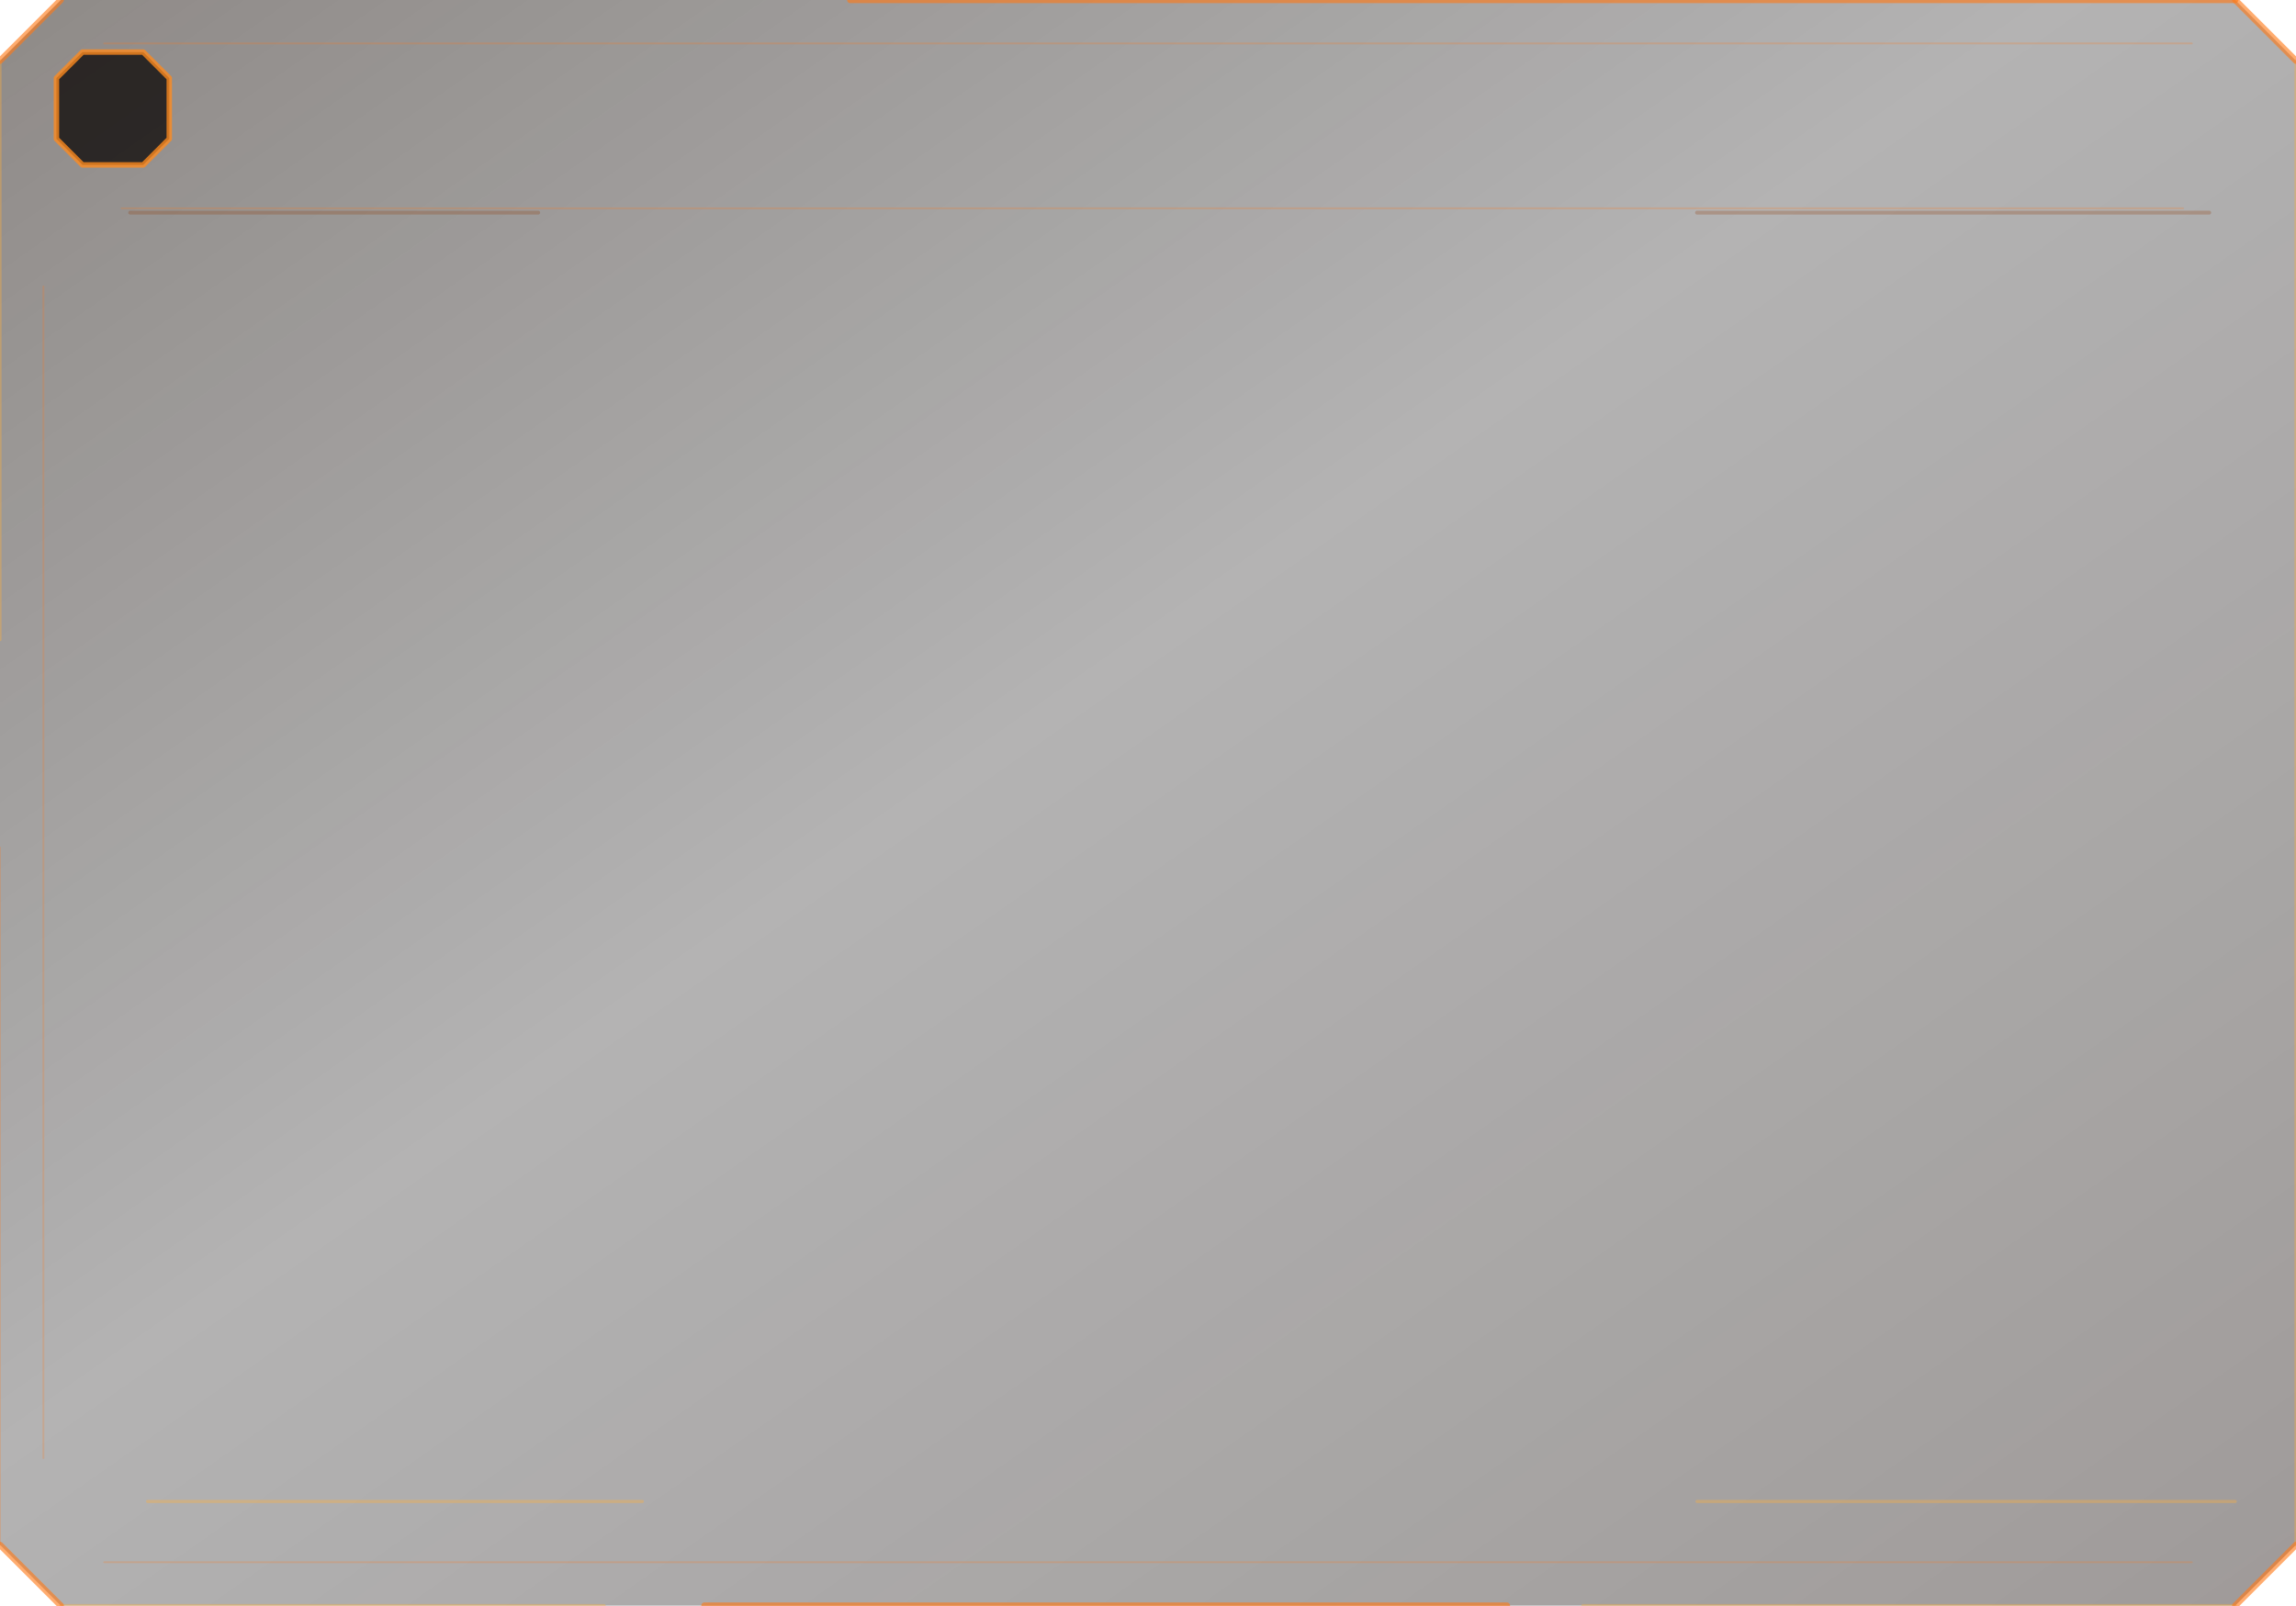
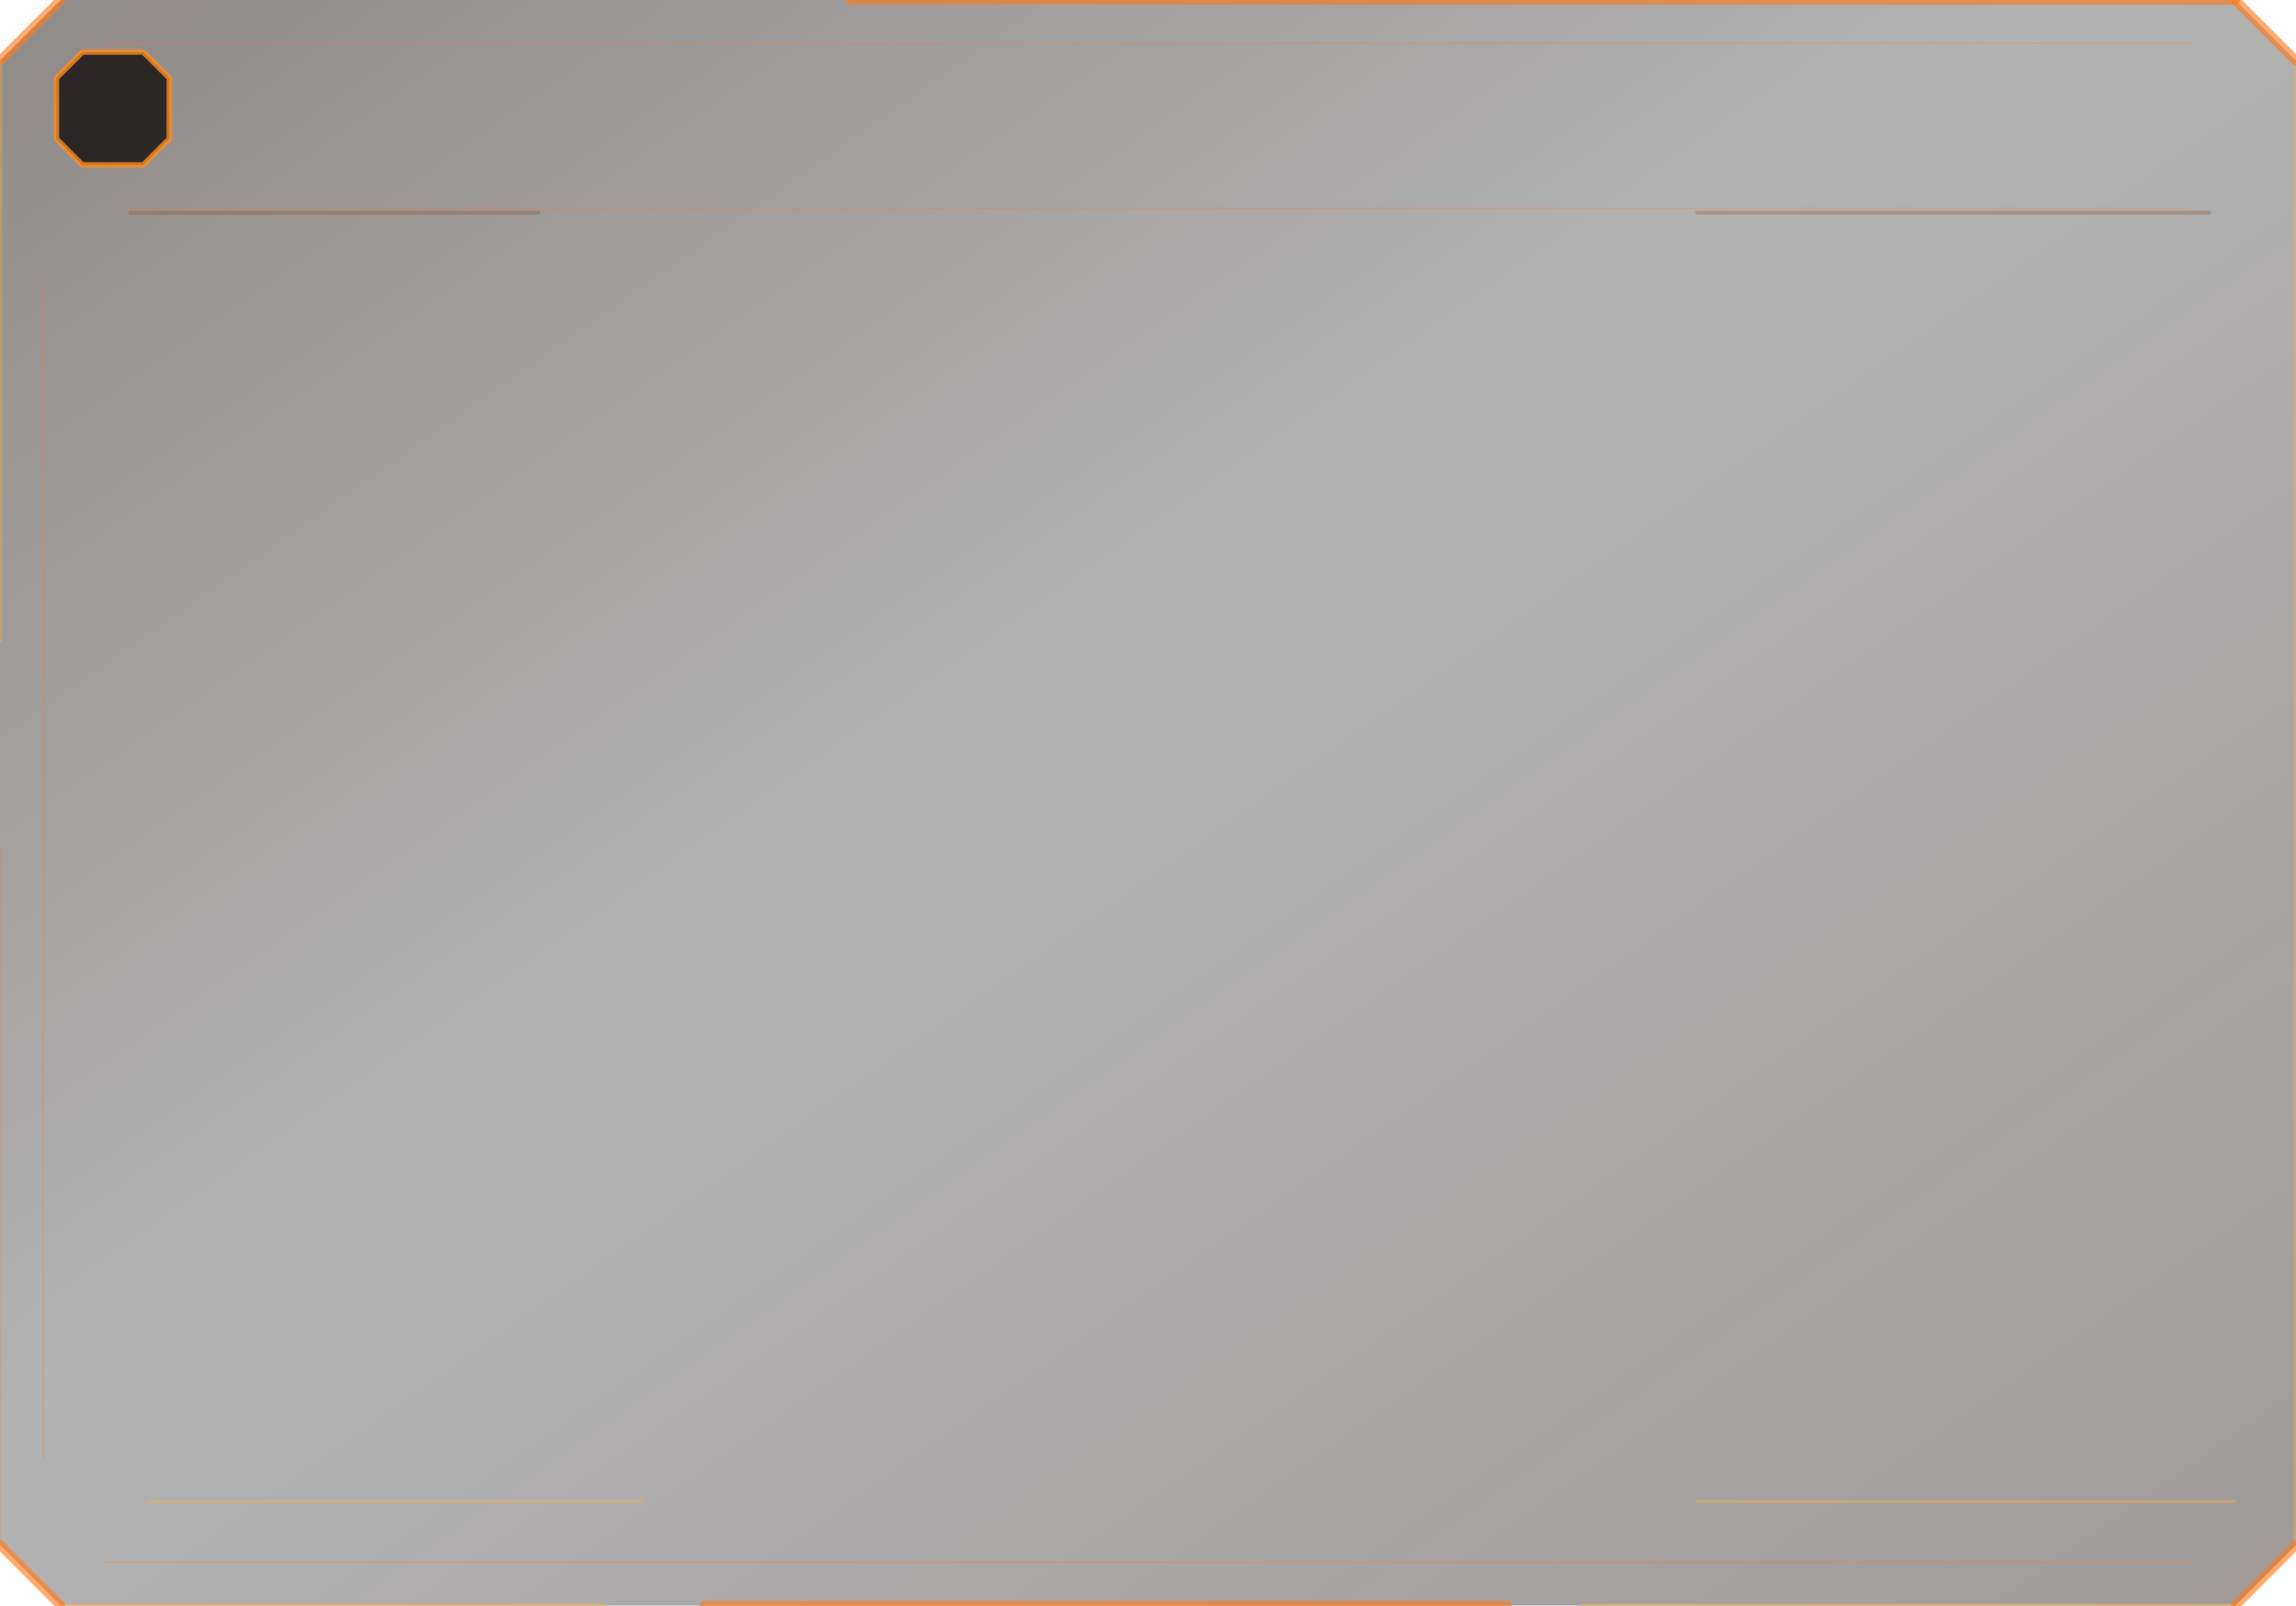
<svg xmlns="http://www.w3.org/2000/svg" id="panel_evidence_stack_shell" width="529" height="370" viewBox="0 0 529 370" fill="none" role="img" aria-label="panel_evidence_stack_shell">
  <defs>
    <linearGradient id="evidence_stack_panel_orange_stroke" x1="0%" y1="0%" x2="100%" y2="0%">
      <stop offset="0%" stop-color="#7a2b05" stop-opacity="0.35" />
      <stop offset="18%" stop-color="#ff7414" stop-opacity="0.95" />
      <stop offset="50%" stop-color="#ffb13b" stop-opacity="0.88" />
      <stop offset="82%" stop-color="#ff6a00" stop-opacity="0.82" />
      <stop offset="100%" stop-color="#642100" stop-opacity="0.38" />
    </linearGradient>
    <linearGradient id="evidence_stack_panel_vertical_edge" x1="0%" y1="0%" x2="0%" y2="100%">
      <stop offset="0%" stop-color="#ff9e2a" stop-opacity="0.80" />
      <stop offset="42%" stop-color="#b94608" stop-opacity="0.38" />
      <stop offset="100%" stop-color="#ff7a18" stop-opacity="0.68" />
    </linearGradient>
    <linearGradient id="evidence_stack_panel_fill_gradient" x1="0%" y1="0%" x2="100%" y2="100%">
      <stop offset="0%" stop-color="#120803" stop-opacity="0.66" />
      <stop offset="45%" stop-color="#050302" stop-opacity="0.42" />
      <stop offset="100%" stop-color="#110602" stop-opacity="0.56" />
    </linearGradient>
    <radialGradient id="evidence_stack_panel_aura" cx="50%" cy="42%" r="67%" display="none" data-disabled="true">
      <stop offset="0%" stop-color="#ff8a1e" stop-opacity="0.12" />
      <stop offset="62%" stop-color="#ff6a00" stop-opacity="0.035" />
      <stop offset="100%" stop-color="#000000" stop-opacity="0" />
    </radialGradient>
    <filter id="evidence_stack_soft_orange" x="-30%" y="-30%" width="160%" height="160%">
      <feGaussianBlur stdDeviation="1.6" result="blur" in="SourceGraphic" />
      <feColorMatrix type="matrix" values="1 0 0 0 1  0 0.42 0 0 0.32  0 0 0.12 0 0  0 0 0 0.72 0" in="blur" />
      <feMerge>
        <feMergeNode />
        <feMergeNode in="SourceGraphic" />
      </feMerge>
    </filter>
    <filter id="evidence_stack_panel_shadow" x="-18%" y="-18%" width="136%" height="136%" display="none" data-disabled="true">
      <feDropShadow dx="0" dy="0" stdDeviation="3" flood-color="#ff7a18" flood-opacity="0.12" />
    </filter>
    <pattern id="evidence_stack_micro_grid" width="28" height="28" patternUnits="userSpaceOnUse">
      <path d="M28 0H0V28" fill="none" stroke="#ff7a18" stroke-width="0.35" stroke-opacity="0.055" />
    </pattern>
  </defs>
  <style>
  .slot-rect { fill:#000000; fill-opacity:0; stroke:none; }
  .board-slot { fill:#000000; fill-opacity:0; stroke:none; }
</style>
  <g id="panel_evidence_stack_shell_group" data-component="elceo-panel-border" data-reference-style="border-small-medium-tall-wide" data-non-uniform-stroke="true" data-panel-width="529" data-panel-height="370" data-panel-left="1241" data-panel-top="0" transform="translate(-1241 0)">
    <path id="panel_evidence_stack_shell_panel_fill" d="M 1255 0 H 1756 L 1770 14 V 356 L 1756 370 H 1255 L 1241 356 V 14 L 1255 0 Z" fill="url(#evidence_stack_panel_fill_gradient)" fill-opacity="0.72" data-original-filter="url(#evidence_stack_panel_shadow)" />
    <path id="panel_evidence_stack_shell_soft_inner_aura" d="M 1255 2 H 1756 L 1768 14 V 356 L 1756 368 H 1255 L 1243 356 V 14 L 1255 2 Z" fill="url(#evidence_stack_panel_aura)" fill-opacity="1" display="none" data-disabled="true" />
-     <path id="panel_evidence_stack_shell_primary_top_heavy" d="M 1255 0 H 1423.3" stroke="url(#evidence_stack_panel_orange_stroke)" stroke-width="2.65" stroke-opacity="0.88" fill="none" stroke-linecap="round" stroke-linejoin="round" filter="url(#evidence_stack_soft_orange)" />
-     <path id="panel_evidence_stack_shell_secondary_top_medium" d="M 1436.9 0 H 1756" stroke="#ff7a18" stroke-width="1.45" stroke-opacity="0.62" fill="none" stroke-linecap="round" stroke-linejoin="round" />
-     <path id="panel_evidence_stack_shell_right_edge_fine" d="M 1770 14 V 356" stroke="#ffb13b" stroke-width="0.72" stroke-opacity="0.36" fill="none" stroke-linecap="round" stroke-linejoin="round" />
-     <path id="panel_evidence_stack_shell_bottom_left_accent" d="M 1255 370 H 1380.2" stroke="#ffb13b" stroke-width="0.72" stroke-opacity="0.36" fill="none" stroke-linecap="round" stroke-linejoin="round" />
-     <path id="panel_evidence_stack_shell_bottom_main_medium" d="M 1403.3 370 H 1588.2" stroke="#ff7a18" stroke-width="1.45" stroke-opacity="0.62" fill="none" stroke-linecap="round" stroke-linejoin="round" />
-     <path id="panel_evidence_stack_shell_bottom_right_accent" d="M 1605.7 370 H 1756" stroke="#ffb13b" stroke-width="0.72" stroke-opacity="0.36" fill="none" stroke-linecap="round" stroke-linejoin="round" />
-     <path id="panel_evidence_stack_shell_left_edge_upper_fine" d="M 1241 14 V 147.4" stroke="#ffb13b" stroke-width="0.72" stroke-opacity="0.36" fill="none" stroke-linecap="round" stroke-linejoin="round" />
-     <path id="panel_evidence_stack_shell_left_edge_lower_hair" d="M 1241 195.3 V 356" stroke="#ff7a18" stroke-width="0.42" stroke-opacity="0.22" fill="none" stroke-linecap="round" stroke-linejoin="round" />
-     <path id="panel_evidence_stack_shell_corner_diagonal_emphasis" d="M 1255 0 L 1241 14 M 1756 0 L 1770 14 M 1770 356 L 1756 370 M 1255 370 L 1241 356" stroke="#ff7a18" stroke-width="1.45" stroke-opacity="0.62" fill="none" stroke-linecap="round" stroke-linejoin="round" />
+     <path id="panel_evidence_stack_shell_primary_top_heavy" d="M 1255 0 H 1423.3" stroke="url(#evidence_stack_panel_orange_stroke)" stroke-width="3.975" stroke-opacity="0.88" fill="none" stroke-linecap="round" stroke-linejoin="round" filter="url(#evidence_stack_soft_orange)" />
+     <path id="panel_evidence_stack_shell_secondary_top_medium" d="M 1436.9 0 H 1756" stroke="#ff7a18" stroke-width="2.175" stroke-opacity="0.62" fill="none" stroke-linecap="round" stroke-linejoin="round" />
+     <path id="panel_evidence_stack_shell_right_edge_fine" d="M 1770 14 V 356" stroke="#ffb13b" stroke-width="1.08" stroke-opacity="0.36" fill="none" stroke-linecap="round" stroke-linejoin="round" />
+     <path id="panel_evidence_stack_shell_bottom_left_accent" d="M 1255 370 H 1380.2" stroke="#ffb13b" stroke-width="1.08" stroke-opacity="0.36" fill="none" stroke-linecap="round" stroke-linejoin="round" />
+     <path id="panel_evidence_stack_shell_bottom_main_medium" d="M 1403.3 370 H 1588.2" stroke="#ff7a18" stroke-width="2.175" stroke-opacity="0.62" fill="none" stroke-linecap="round" stroke-linejoin="round" />
+     <path id="panel_evidence_stack_shell_bottom_right_accent" d="M 1605.7 370 H 1756" stroke="#ffb13b" stroke-width="1.08" stroke-opacity="0.36" fill="none" stroke-linecap="round" stroke-linejoin="round" />
+     <path id="panel_evidence_stack_shell_left_edge_upper_fine" d="M 1241 14 V 147.4" stroke="#ffb13b" stroke-width="1.08" stroke-opacity="0.36" fill="none" stroke-linecap="round" stroke-linejoin="round" />
+     <path id="panel_evidence_stack_shell_left_edge_lower_hair" d="M 1241 195.3 V 356" stroke="#ff7a18" stroke-width="0.63" stroke-opacity="0.22" fill="none" stroke-linecap="round" stroke-linejoin="round" />
+     <path id="panel_evidence_stack_shell_corner_diagonal_emphasis" d="M 1255 0 L 1241 14 M 1756 0 L 1770 14 M 1770 356 L 1756 370 M 1255 370 L 1241 356" stroke="#ff7a18" stroke-width="2.175" stroke-opacity="0.62" fill="none" stroke-linecap="round" stroke-linejoin="round" />
    <path id="panel_evidence_stack_shell_inner_top_hairline" d="M 1265 10 H 1746" stroke="#ff7a18" stroke-width="0.42" stroke-opacity="0.22" fill="none" stroke-linecap="round" stroke-linejoin="round" />
    <path id="panel_evidence_stack_shell_inner_bottom_hairline" d="M 1265 360 H 1746" stroke="#ff7a18" stroke-width="0.42" stroke-opacity="0.22" fill="none" stroke-linecap="round" stroke-linejoin="round" />
    <path id="panel_evidence_stack_shell_title_separator_faint" d="M 1269 48 H 1744" stroke="#ff7a18" stroke-width="0.42" stroke-opacity="0.22" fill="none" stroke-linecap="round" stroke-linejoin="round" />
    <path id="panel_evidence_stack_shell_title_notch_left" d="M 1271 49 H 1365" stroke="#8f3d0b" stroke-width="0.9" stroke-opacity="0.26" fill="none" stroke-linecap="round" stroke-linejoin="round" />
    <path id="panel_evidence_stack_shell_title_notch_right" d="M 1632 49 H 1750" stroke="#8f3d0b" stroke-width="0.9" stroke-opacity="0.26" fill="none" stroke-linecap="round" stroke-linejoin="round" />
    <path id="panel_evidence_stack_shell_number_badge_empty" d="M 1260 12 H 1274 L 1280 18 V 32 L 1274 38 H 1260 L 1254 32 V 18 L 1260 12 Z" fill="#080402" fill-opacity="0.74" stroke="#ff8a1e" stroke-width="1.25" stroke-opacity="0.78" stroke-linejoin="round" />
    <path id="panel_evidence_stack_shell_number_badge_inner_glow" d="M 1263 17 H 1271 L 1275 21 V 29 L 1271 33 H 1263 L 1259 29 V 21 L 1263 17 Z" fill="none" stroke="#ffb13b" stroke-width="0.55" stroke-opacity="0.24" display="none" data-disabled="true" />
    <path id="panel_evidence_stack_shell_left_inner_vertical_accent" d="M 1251 66 V 336" stroke="#ff7a18" stroke-width="0.42" stroke-opacity="0.22" fill="none" stroke-linecap="round" stroke-linejoin="round" />
    <path id="panel_evidence_stack_shell_lower_micro_accents" d="M 1275 346 H 1389 M 1632 346 H 1756" stroke="#ffb13b" stroke-width="0.72" stroke-opacity="0.36" fill="none" stroke-linecap="round" stroke-linejoin="round" />
  </g>
  <g id="evidence_stack_panel_content_blocks_invisible" transform="translate(-1322 -83)">
    <rect id="content_block_evidence_stack_header" class="slot-rect" x="1408" y="98" width="441" height="35" data-content-block="evidence_stack_header" />
    <rect id="content_block_evidence_stack_body" class="slot-rect" x="1374" y="147" width="483" height="294" data-content-block="evidence_stack_body" />
  </g>
</svg>
